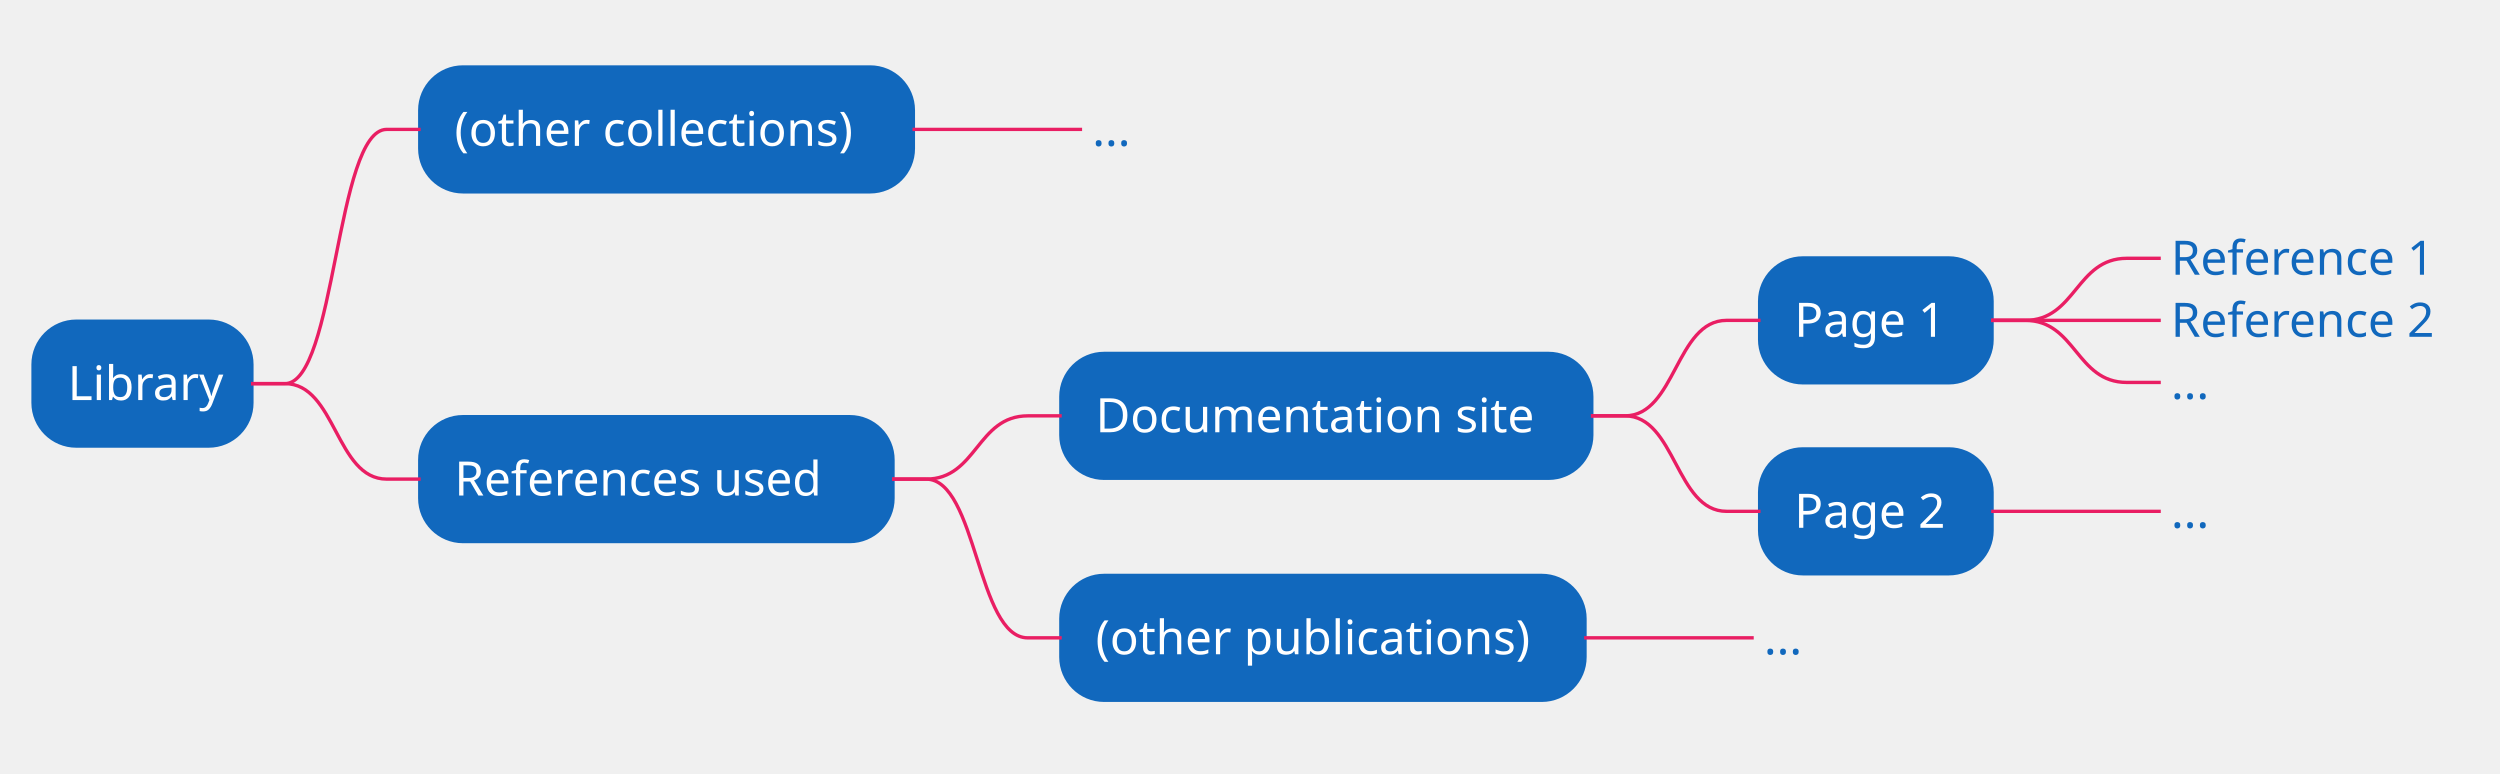
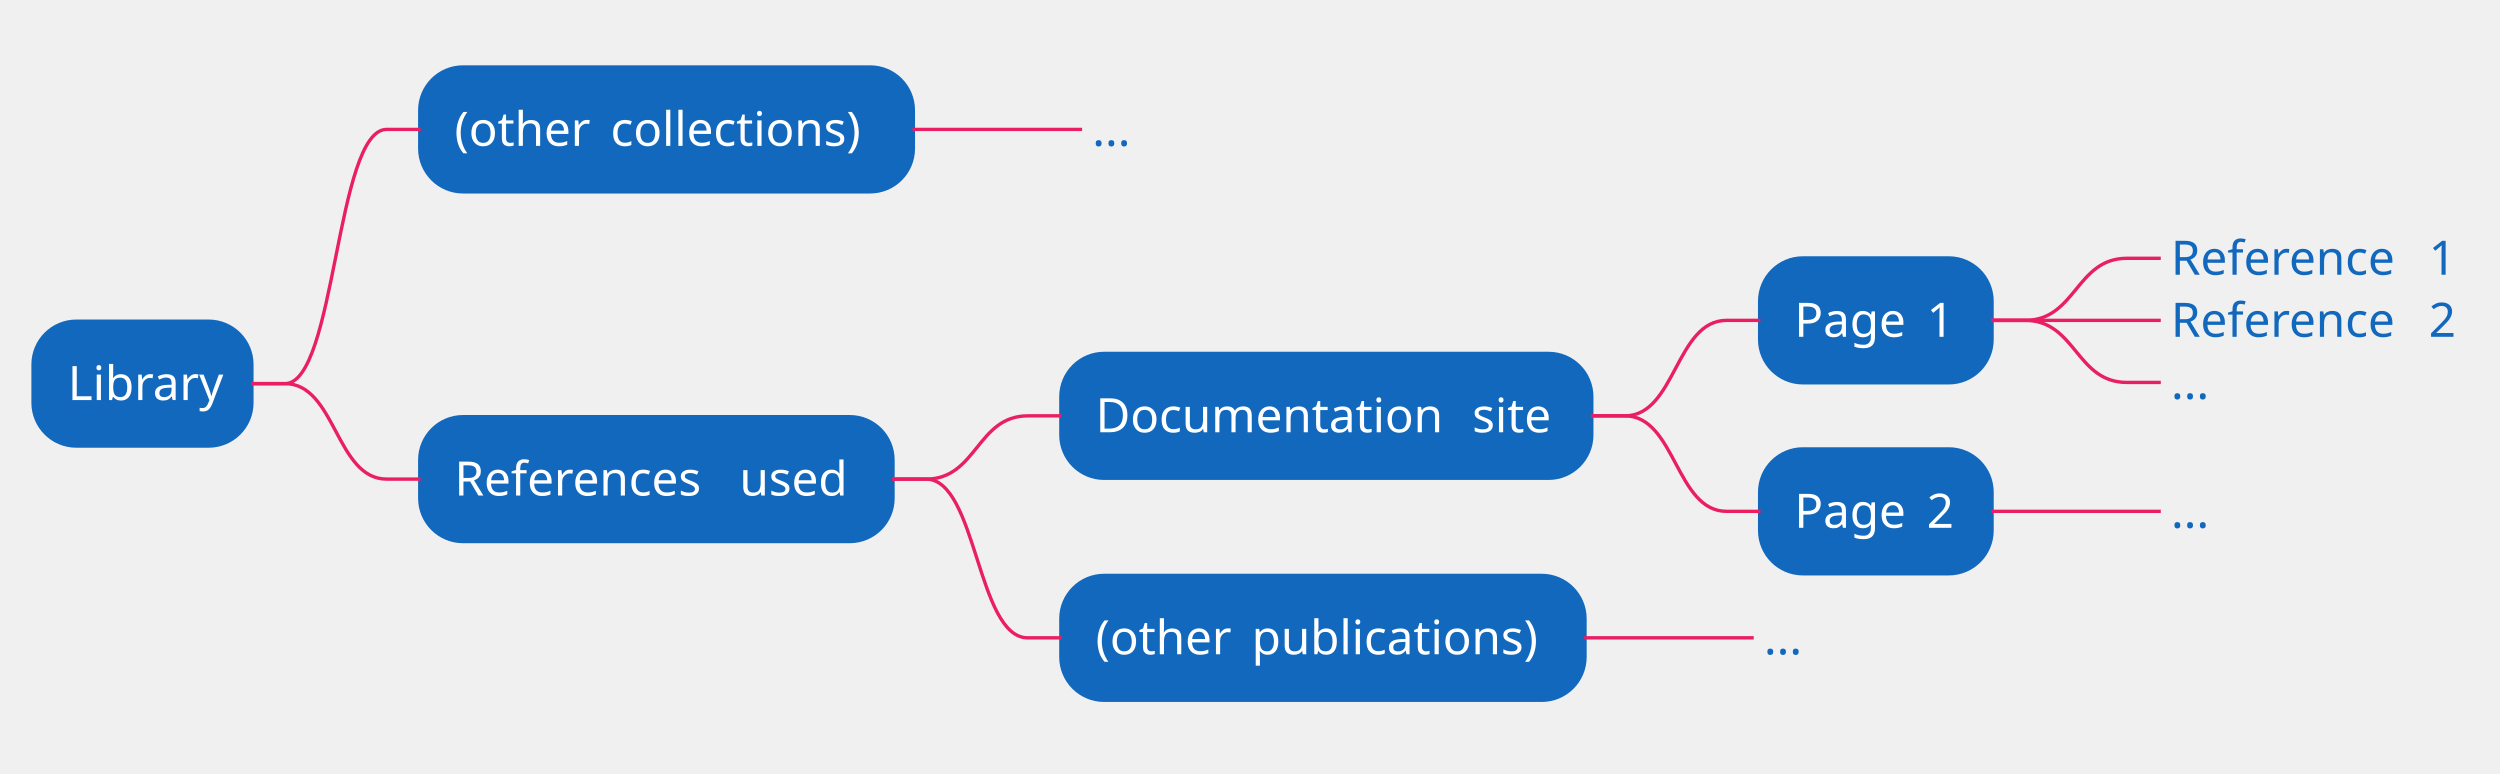
<svg xmlns="http://www.w3.org/2000/svg" contentStyleType="text/css" height="228px" preserveAspectRatio="none" style="width:737px;height:228px;background:#FFFFFF;" version="1.1" viewBox="0 0 737 228" width="737px" zoomAndPan="magnify">
  <defs />
  <g>
    <rect fill="#1168BD" height="36.297" rx="12.5" ry="12.5" style="stroke:#1168BD;stroke-width:1.5;" width="64" x="10" y="94.945" />
    <text fill="#FFFFFF" font-family="sans-serif" font-size="14" lengthAdjust="spacing" textLength="44" x="20" y="117.94">Library</text>
    <rect fill="#1168BD" height="36.297" rx="12.5" ry="12.5" style="stroke:#1168BD;stroke-width:1.5;" width="145" x="124" y="20" />
-     <text fill="#FFFFFF" font-family="sans-serif" font-size="14" lengthAdjust="spacing" textLength="125" x="134" y="42.995">(other collections)</text>
+     <text fill="#FFFFFF" font-family="sans-serif" font-size="14" lengthAdjust="spacing" textLength="42" x="134" y="42.995">(other</text>
+     <text fill="#FFFFFF" font-family="sans-serif" font-size="14" lengthAdjust="spacing" textLength="4" x="176" y="42.995"> </text>
+     <text fill="#FFFFFF" font-family="sans-serif" font-size="14" lengthAdjust="spacing" textLength="79" x="180" y="42.995">collections)</text>
    <text fill="#1168BD" font-family="sans-serif" font-size="14" lengthAdjust="spacing" textLength="12" x="322" y="42.995">...</text>
    <path d="M269,38.148 L279,38.148 C294,38.148 294,38.148 309,38.148 L319,38.148 " fill="none" style="stroke:#E91E63;stroke-width:1.0;" />
    <path d="M74,113.094 L84,113.094 C99,113.094 99,38.148 114,38.148 L124,38.148 " fill="none" style="stroke:#E91E63;stroke-width:1.0;" />
    <rect fill="#1168BD" height="36.297" rx="12.5" ry="12.5" style="stroke:#1168BD;stroke-width:1.5;" width="139" x="124" y="123.094" />
-     <text fill="#FFFFFF" font-family="sans-serif" font-size="14" lengthAdjust="spacing" textLength="119" x="134" y="146.089">References used</text>
+     <text fill="#FFFFFF" font-family="sans-serif" font-size="14" lengthAdjust="spacing" textLength="80" x="134" y="146.089">References</text>
+     <text fill="#FFFFFF" font-family="sans-serif" font-size="14" lengthAdjust="spacing" textLength="4" x="214" y="146.089"> </text>
+     <text fill="#FFFFFF" font-family="sans-serif" font-size="14" lengthAdjust="spacing" textLength="35" x="218" y="146.089">used</text>
    <rect fill="#1168BD" height="36.297" rx="12.5" ry="12.5" style="stroke:#1168BD;stroke-width:1.5;" width="156" x="313" y="104.445" />
-     <text fill="#FFFFFF" font-family="sans-serif" font-size="14" lengthAdjust="spacing" textLength="136" x="323" y="127.44">Documentation site</text>
+     <text fill="#FFFFFF" font-family="sans-serif" font-size="14" lengthAdjust="spacing" textLength="107" x="323" y="127.44">Documentation</text>
+     <text fill="#FFFFFF" font-family="sans-serif" font-size="14" lengthAdjust="spacing" textLength="4" x="430" y="127.44"> </text>
+     <text fill="#FFFFFF" font-family="sans-serif" font-size="14" lengthAdjust="spacing" textLength="25" x="434" y="127.44">site</text>
    <rect fill="#1168BD" height="36.297" rx="12.5" ry="12.5" style="stroke:#1168BD;stroke-width:1.5;" width="68" x="519" y="76.297" />
-     <text fill="#FFFFFF" font-family="sans-serif" font-size="14" lengthAdjust="spacing" textLength="48" x="529" y="99.292">Page 1</text>
-     <text fill="#1168BD" font-family="sans-serif" font-size="14" lengthAdjust="spacing" textLength="85" x="640" y="80.995">Reference 1</text>
+     <text fill="#FFFFFF" font-family="sans-serif" font-size="14" lengthAdjust="spacing" textLength="35" x="529" y="99.292">Page</text>
+     <text fill="#FFFFFF" font-family="sans-serif" font-size="14" lengthAdjust="spacing" textLength="4" x="564" y="99.292"> </text>
+     <text fill="#FFFFFF" font-family="sans-serif" font-size="14" lengthAdjust="spacing" textLength="9" x="568" y="99.292">1</text>
+     <text fill="#1168BD" font-family="sans-serif" font-size="14" lengthAdjust="spacing" textLength="72" x="640" y="80.995">Reference</text>
+     <text fill="#1168BD" font-family="sans-serif" font-size="14" lengthAdjust="spacing" textLength="4" x="712" y="80.995"> </text>
+     <text fill="#1168BD" font-family="sans-serif" font-size="14" lengthAdjust="spacing" textLength="9" x="716" y="80.995">1</text>
    <path d="M587,94.445 L597,94.445 C612,94.445 612,76.148 627,76.148 L637,76.148 " fill="none" style="stroke:#E91E63;stroke-width:1.0;" />
-     <text fill="#1168BD" font-family="sans-serif" font-size="14" lengthAdjust="spacing" textLength="85" x="640" y="99.292">Reference 2</text>
+     <text fill="#1168BD" font-family="sans-serif" font-size="14" lengthAdjust="spacing" textLength="72" x="640" y="99.292">Reference</text>
+     <text fill="#1168BD" font-family="sans-serif" font-size="14" lengthAdjust="spacing" textLength="4" x="712" y="99.292"> </text>
+     <text fill="#1168BD" font-family="sans-serif" font-size="14" lengthAdjust="spacing" textLength="9" x="716" y="99.292">2</text>
    <path d="M587,94.445 L597,94.445 C612,94.445 612,94.445 627,94.445 L637,94.445 " fill="none" style="stroke:#E91E63;stroke-width:1.0;" />
    <text fill="#1168BD" font-family="sans-serif" font-size="14" lengthAdjust="spacing" textLength="12" x="640" y="117.589">...</text>
    <path d="M587,94.445 L597,94.445 C612,94.445 612,112.742 627,112.742 L637,112.742 " fill="none" style="stroke:#E91E63;stroke-width:1.0;" />
    <path d="M469,122.594 L479,122.594 C494,122.594 494,94.445 509,94.445 L519,94.445 " fill="none" style="stroke:#E91E63;stroke-width:1.0;" />
    <rect fill="#1168BD" height="36.297" rx="12.5" ry="12.5" style="stroke:#1168BD;stroke-width:1.5;" width="68" x="519" y="132.594" />
-     <text fill="#FFFFFF" font-family="sans-serif" font-size="14" lengthAdjust="spacing" textLength="48" x="529" y="155.589">Page 2</text>
+     <text fill="#FFFFFF" font-family="sans-serif" font-size="14" lengthAdjust="spacing" textLength="35" x="529" y="155.589">Page</text>
+     <text fill="#FFFFFF" font-family="sans-serif" font-size="14" lengthAdjust="spacing" textLength="4" x="564" y="155.589"> </text>
+     <text fill="#FFFFFF" font-family="sans-serif" font-size="14" lengthAdjust="spacing" textLength="9" x="568" y="155.589">2</text>
    <text fill="#1168BD" font-family="sans-serif" font-size="14" lengthAdjust="spacing" textLength="12" x="640" y="155.589">...</text>
    <path d="M587,150.742 L597,150.742 C612,150.742 612,150.742 627,150.742 L637,150.742 " fill="none" style="stroke:#E91E63;stroke-width:1.0;" />
    <path d="M469,122.594 L479,122.594 C494,122.594 494,150.742 509,150.742 L519,150.742 " fill="none" style="stroke:#E91E63;stroke-width:1.0;" />
    <path d="M263,141.242 L273,141.242 C288,141.242 288,122.594 303,122.594 L313,122.594 " fill="none" style="stroke:#E91E63;stroke-width:1.0;" />
    <rect fill="#1168BD" height="36.297" rx="12.5" ry="12.5" style="stroke:#1168BD;stroke-width:1.5;" width="154" x="313" y="169.891" />
-     <text fill="#FFFFFF" font-family="sans-serif" font-size="14" lengthAdjust="spacing" textLength="134" x="323" y="192.886">(other publications)</text>
+     <text fill="#FFFFFF" font-family="sans-serif" font-size="14" lengthAdjust="spacing" textLength="42" x="323" y="192.886">(other</text>
+     <text fill="#FFFFFF" font-family="sans-serif" font-size="14" lengthAdjust="spacing" textLength="4" x="365" y="192.886"> </text>
+     <text fill="#FFFFFF" font-family="sans-serif" font-size="14" lengthAdjust="spacing" textLength="88" x="369" y="192.886">publications)</text>
    <text fill="#1168BD" font-family="sans-serif" font-size="14" lengthAdjust="spacing" textLength="12" x="520" y="192.886">...</text>
    <path d="M467,188.039 L477,188.039 C492,188.039 492,188.039 507,188.039 L517,188.039 " fill="none" style="stroke:#E91E63;stroke-width:1.0;" />
    <path d="M263,141.242 L273,141.242 C288,141.242 288,188.039 303,188.039 L313,188.039 " fill="none" style="stroke:#E91E63;stroke-width:1.0;" />
    <path d="M74,113.094 L84,113.094 C99,113.094 99,141.242 114,141.242 L124,141.242 " fill="none" style="stroke:#E91E63;stroke-width:1.0;" />
  </g>
</svg>
